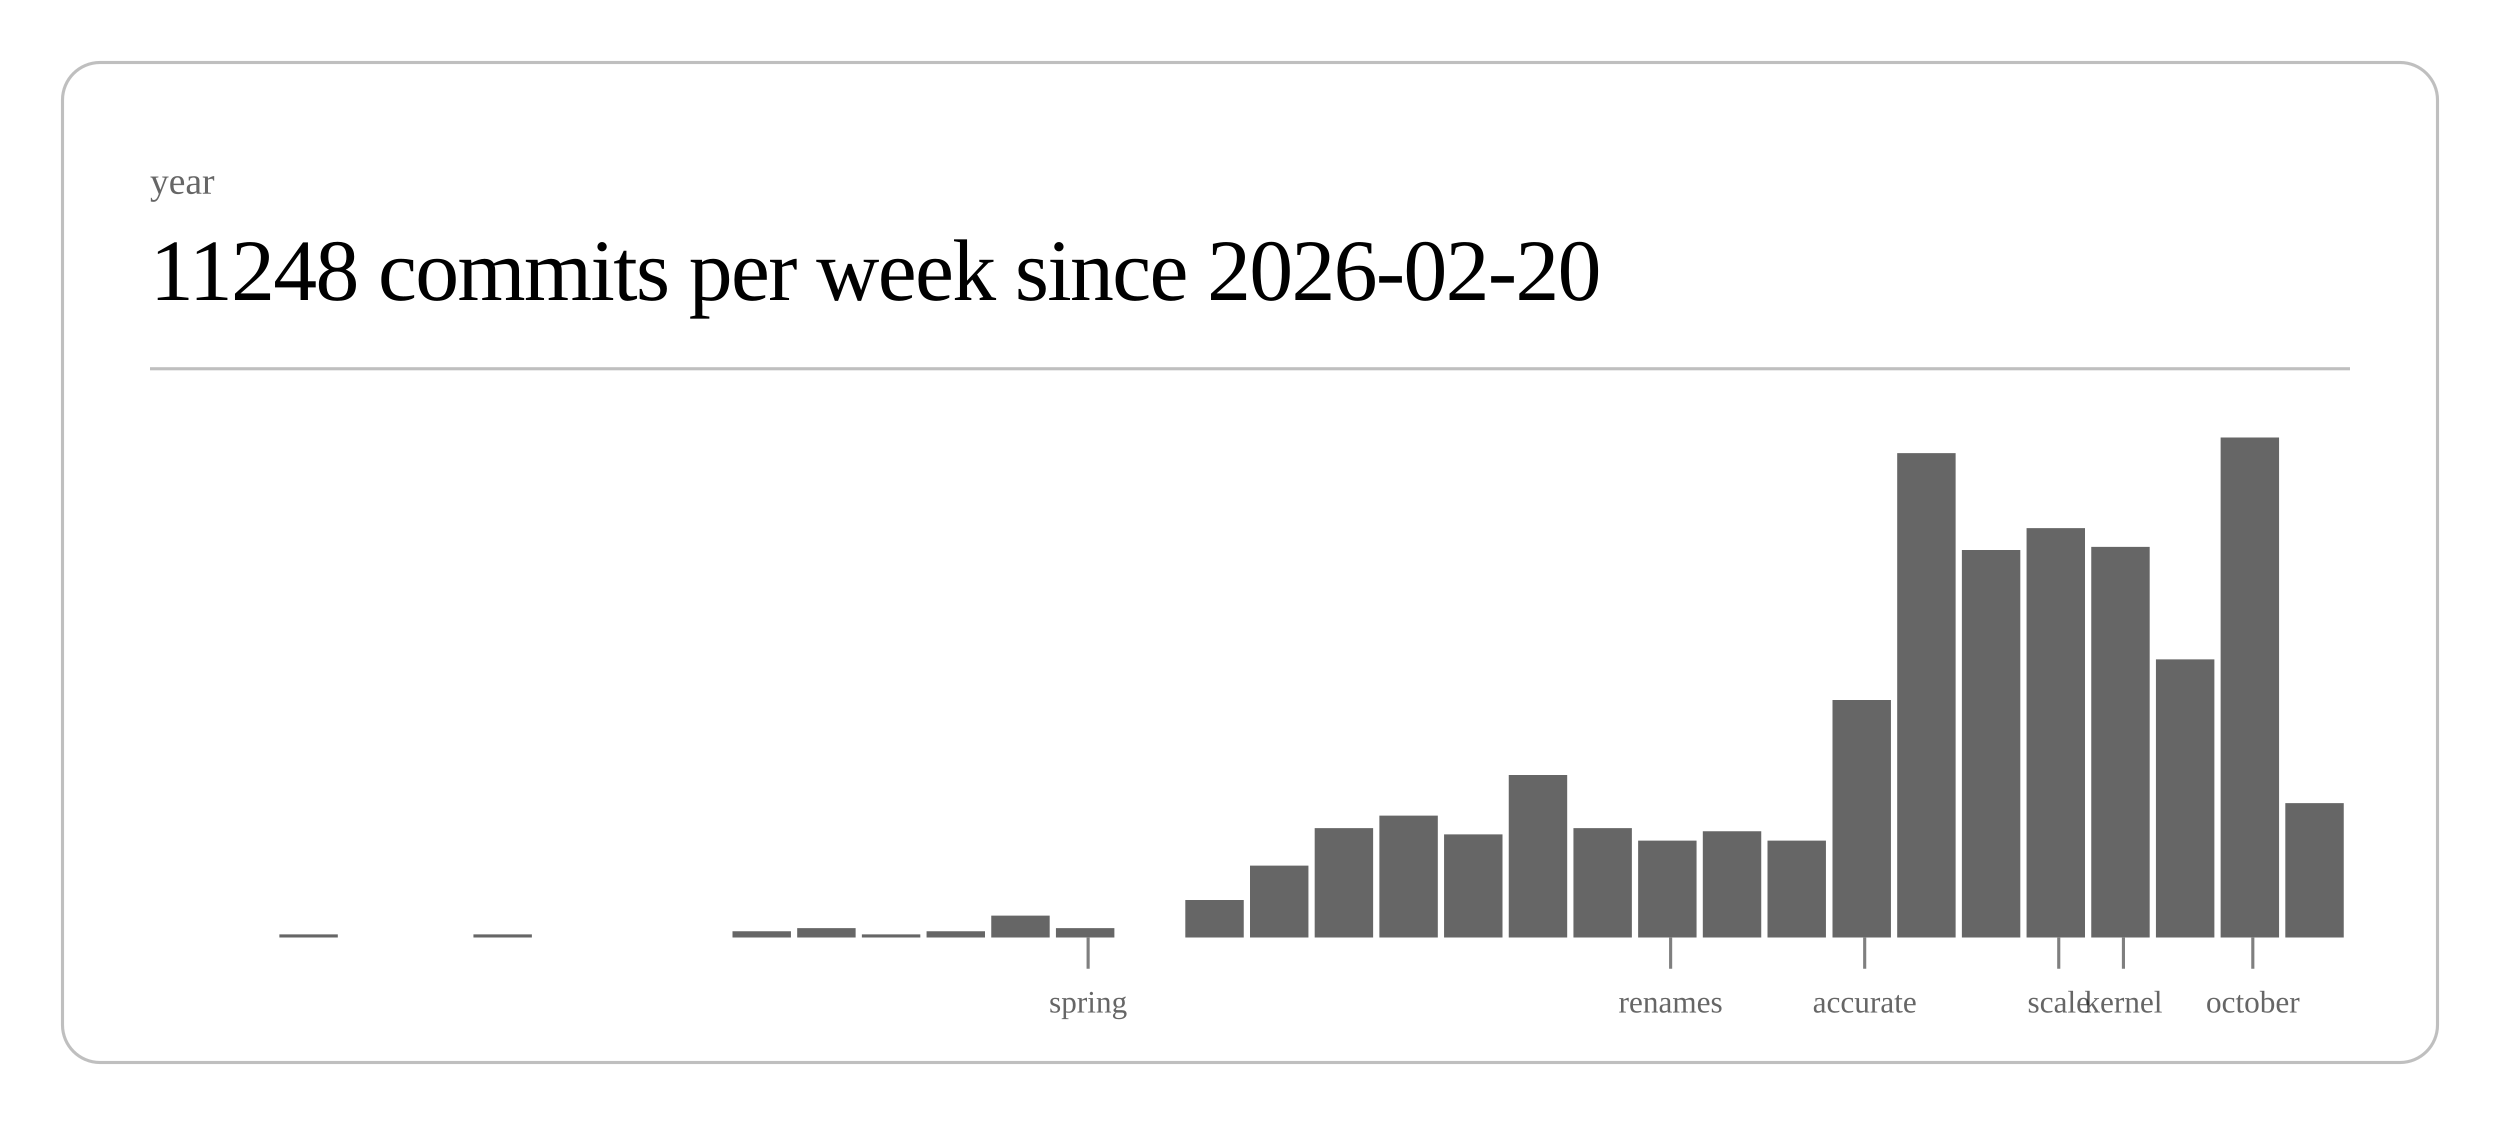
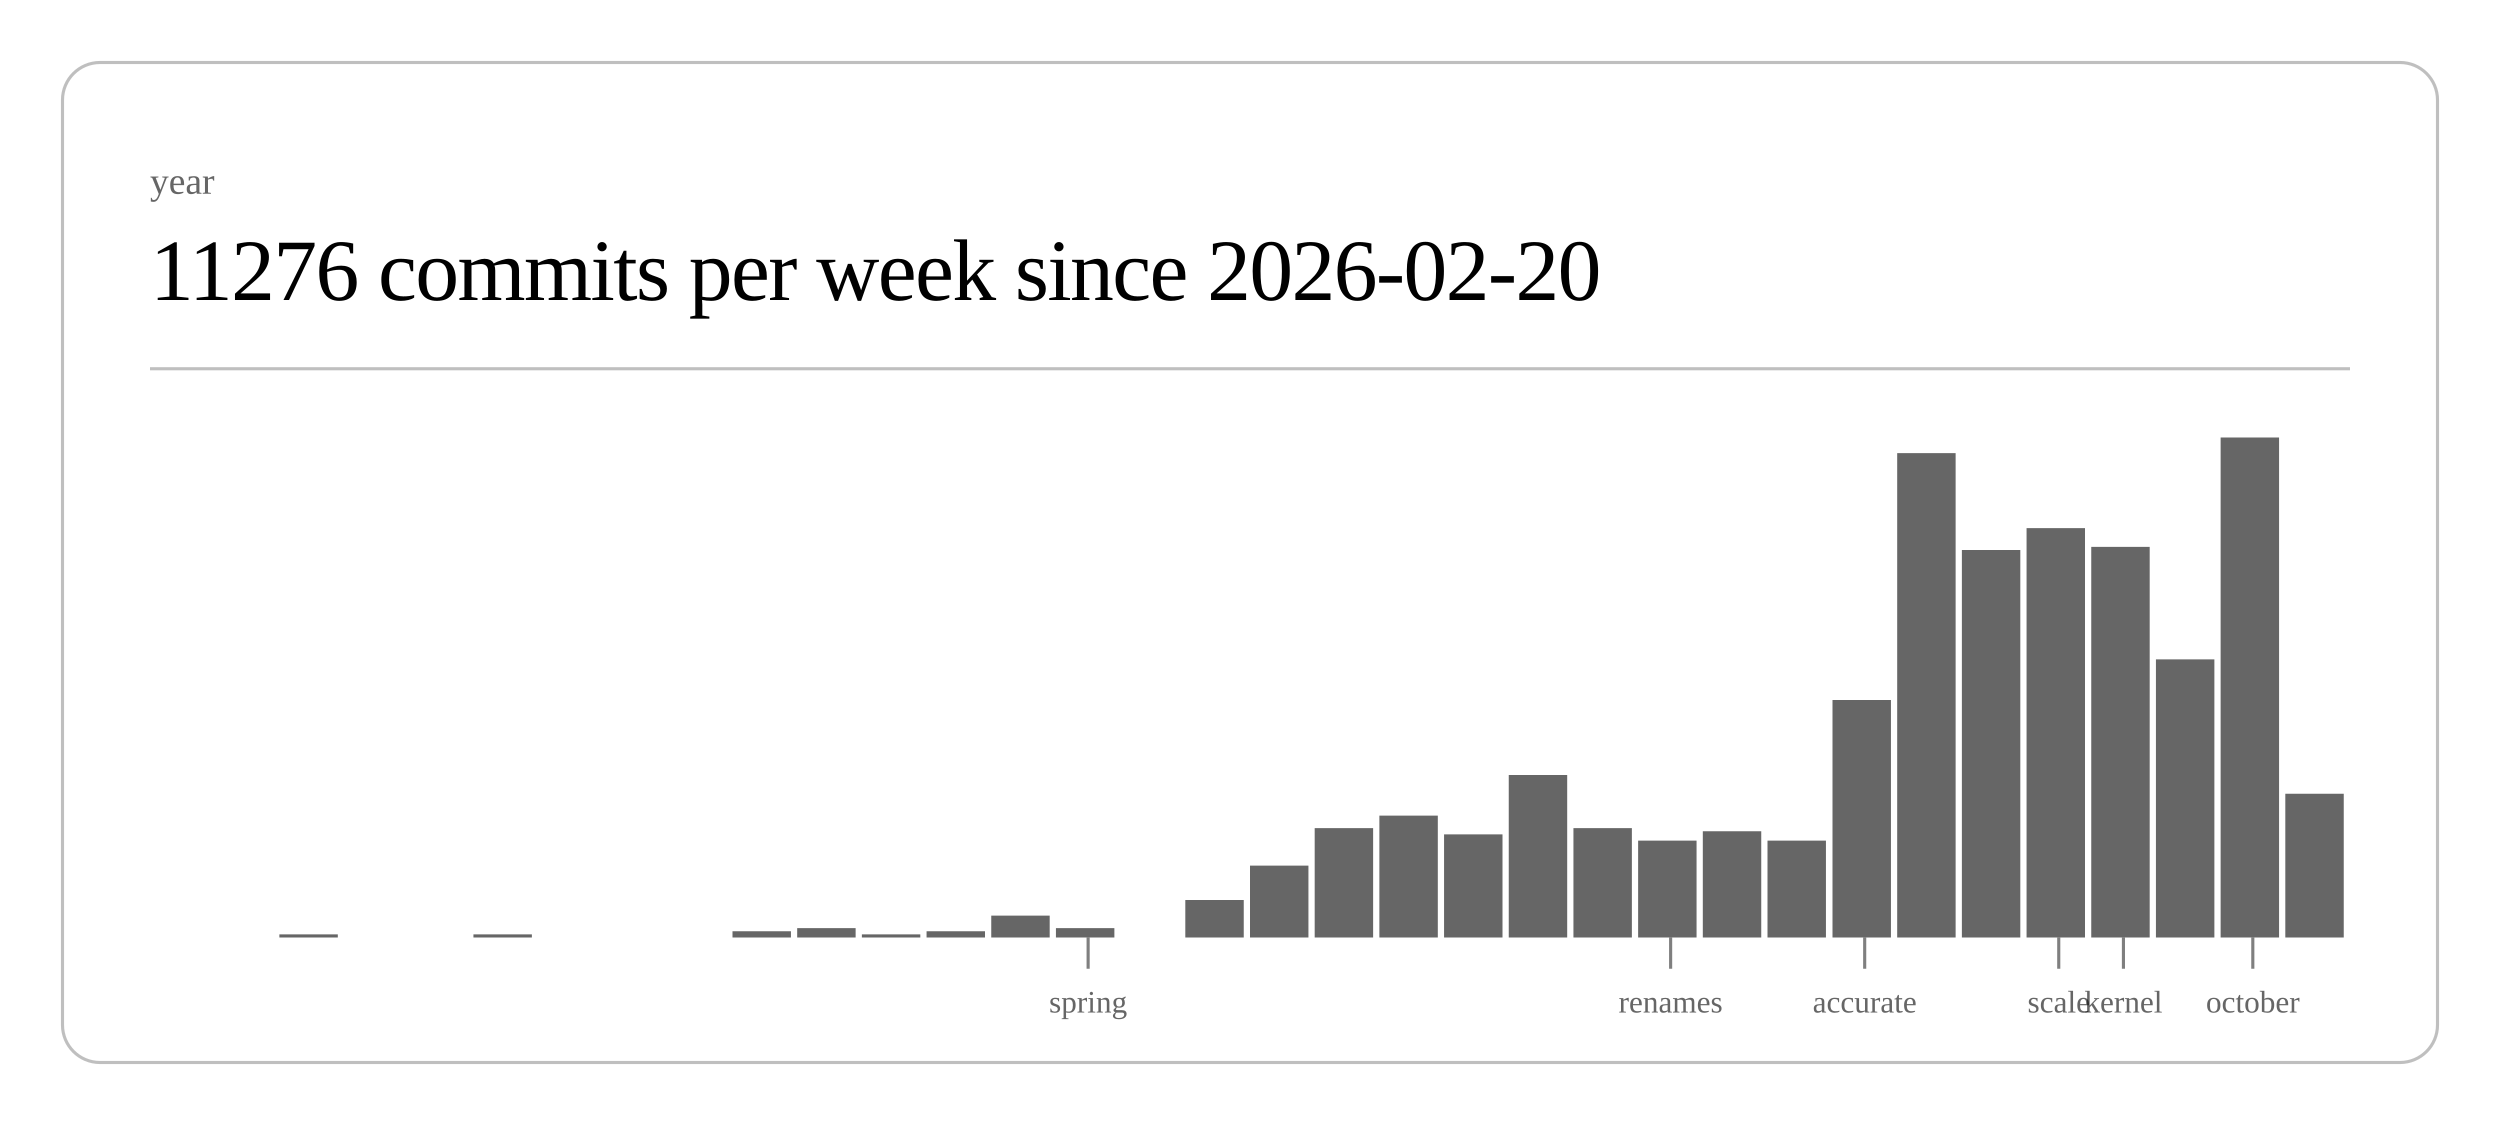
<svg xmlns="http://www.w3.org/2000/svg" class="post-header-svg" viewBox="0 0 800 360" width="800" height="360">
  <rect x="20" y="20" width="760" height="320" rx="12" ry="12" fill="none" stroke="currentColor" stroke-width="1" opacity="0.25" />
  <text fill="currentColor" x="48" y="62" font-size="12" opacity="0.6">year</text>
-   <text fill="currentColor" x="48" y="96" font-size="28" font-weight="300" letter-spacing="-0.5">11248 commits per week since 2026-02-20</text>
+   <text fill="currentColor" x="48" y="96" font-size="28" font-weight="300" letter-spacing="-0.5">11276 commits per week since 2026-02-20</text>
  <line stroke="currentColor" x1="48" y1="118" x2="752" y2="118" stroke-width="1" opacity="0.25" />
  <rect x="89.4" y="299" width="18.7" height="1" fill="currentColor" opacity="0.6" />
  <rect x="151.5" y="299" width="18.7" height="1" fill="currentColor" opacity="0.6" />
  <rect x="234.4" y="298" width="18.7" height="2" fill="currentColor" opacity="0.6" />
  <rect x="255.1" y="297" width="18.7" height="3" fill="currentColor" opacity="0.6" />
  <rect x="275.8" y="299" width="18.7" height="1" fill="currentColor" opacity="0.6" />
  <rect x="296.5" y="298" width="18.7" height="2" fill="currentColor" opacity="0.6" />
  <rect x="317.2" y="293" width="18.7" height="7" fill="currentColor" opacity="0.6" />
  <rect x="337.9" y="297" width="18.7" height="3" fill="currentColor" opacity="0.6" />
  <rect x="379.3" y="288" width="18.7" height="12" fill="currentColor" opacity="0.6" />
  <rect x="400.0" y="277" width="18.7" height="23" fill="currentColor" opacity="0.6" />
  <rect x="420.7" y="265" width="18.7" height="35" fill="currentColor" opacity="0.6" />
  <rect x="441.4" y="261" width="18.7" height="39" fill="currentColor" opacity="0.6" />
  <rect x="462.1" y="267" width="18.7" height="33" fill="currentColor" opacity="0.6" />
  <rect x="482.8" y="248" width="18.7" height="52" fill="currentColor" opacity="0.6" />
  <rect x="503.5" y="265" width="18.7" height="35" fill="currentColor" opacity="0.6" />
  <rect x="524.2" y="269" width="18.7" height="31" fill="currentColor" opacity="0.6" />
  <rect x="544.9" y="266" width="18.7" height="34" fill="currentColor" opacity="0.6" />
  <rect x="565.6" y="269" width="18.7" height="31" fill="currentColor" opacity="0.6" />
  <rect x="586.4" y="224" width="18.7" height="76" fill="currentColor" opacity="0.6" />
  <rect x="607.1" y="145" width="18.7" height="155" fill="currentColor" opacity="0.6" />
  <rect x="627.8" y="176" width="18.7" height="124" fill="currentColor" opacity="0.6" />
  <rect x="648.5" y="169" width="18.7" height="131" fill="currentColor" opacity="0.6" />
  <rect x="669.2" y="175" width="18.7" height="125" fill="currentColor" opacity="0.6" />
  <rect x="689.9" y="211" width="18.7" height="89" fill="currentColor" opacity="0.6" />
  <rect x="710.6" y="140" width="18.7" height="160" fill="currentColor" opacity="0.6" />
-   <rect x="731.3" y="257" width="18.7" height="43" fill="currentColor" opacity="0.6" />
+   <rect x="731.3" y="254" width="18.7" height="46" fill="currentColor" opacity="0.6" />
  <line stroke="currentColor" x1="348.2" y1="300" x2="348.2" y2="310" stroke-width="1" opacity="0.5" />
  <text fill="currentColor" x="348.2" y="324" font-size="10" opacity="0.6" text-anchor="middle">spring</text>
  <line stroke="currentColor" x1="534.6" y1="300" x2="534.6" y2="310" stroke-width="1" opacity="0.5" />
  <text fill="currentColor" x="534.6" y="324" font-size="10" opacity="0.6" text-anchor="middle">renames</text>
  <line stroke="currentColor" x1="596.7" y1="300" x2="596.7" y2="310" stroke-width="1" opacity="0.5" />
  <text fill="currentColor" x="596.7" y="324" font-size="10" opacity="0.6" text-anchor="middle">accurate</text>
  <line stroke="currentColor" x1="658.8" y1="300" x2="658.8" y2="310" stroke-width="1" opacity="0.5" />
  <text fill="currentColor" x="658.8" y="324" font-size="10" opacity="0.6" text-anchor="middle">scale</text>
  <line stroke="currentColor" x1="679.5" y1="300" x2="679.5" y2="310" stroke-width="1" opacity="0.5" />
  <text fill="currentColor" x="679.5" y="324" font-size="10" opacity="0.6" text-anchor="middle">kernel</text>
  <line stroke="currentColor" x1="720.9" y1="300" x2="720.9" y2="310" stroke-width="1" opacity="0.5" />
  <text fill="currentColor" x="720.9" y="324" font-size="10" opacity="0.6" text-anchor="middle">october</text>
</svg>
